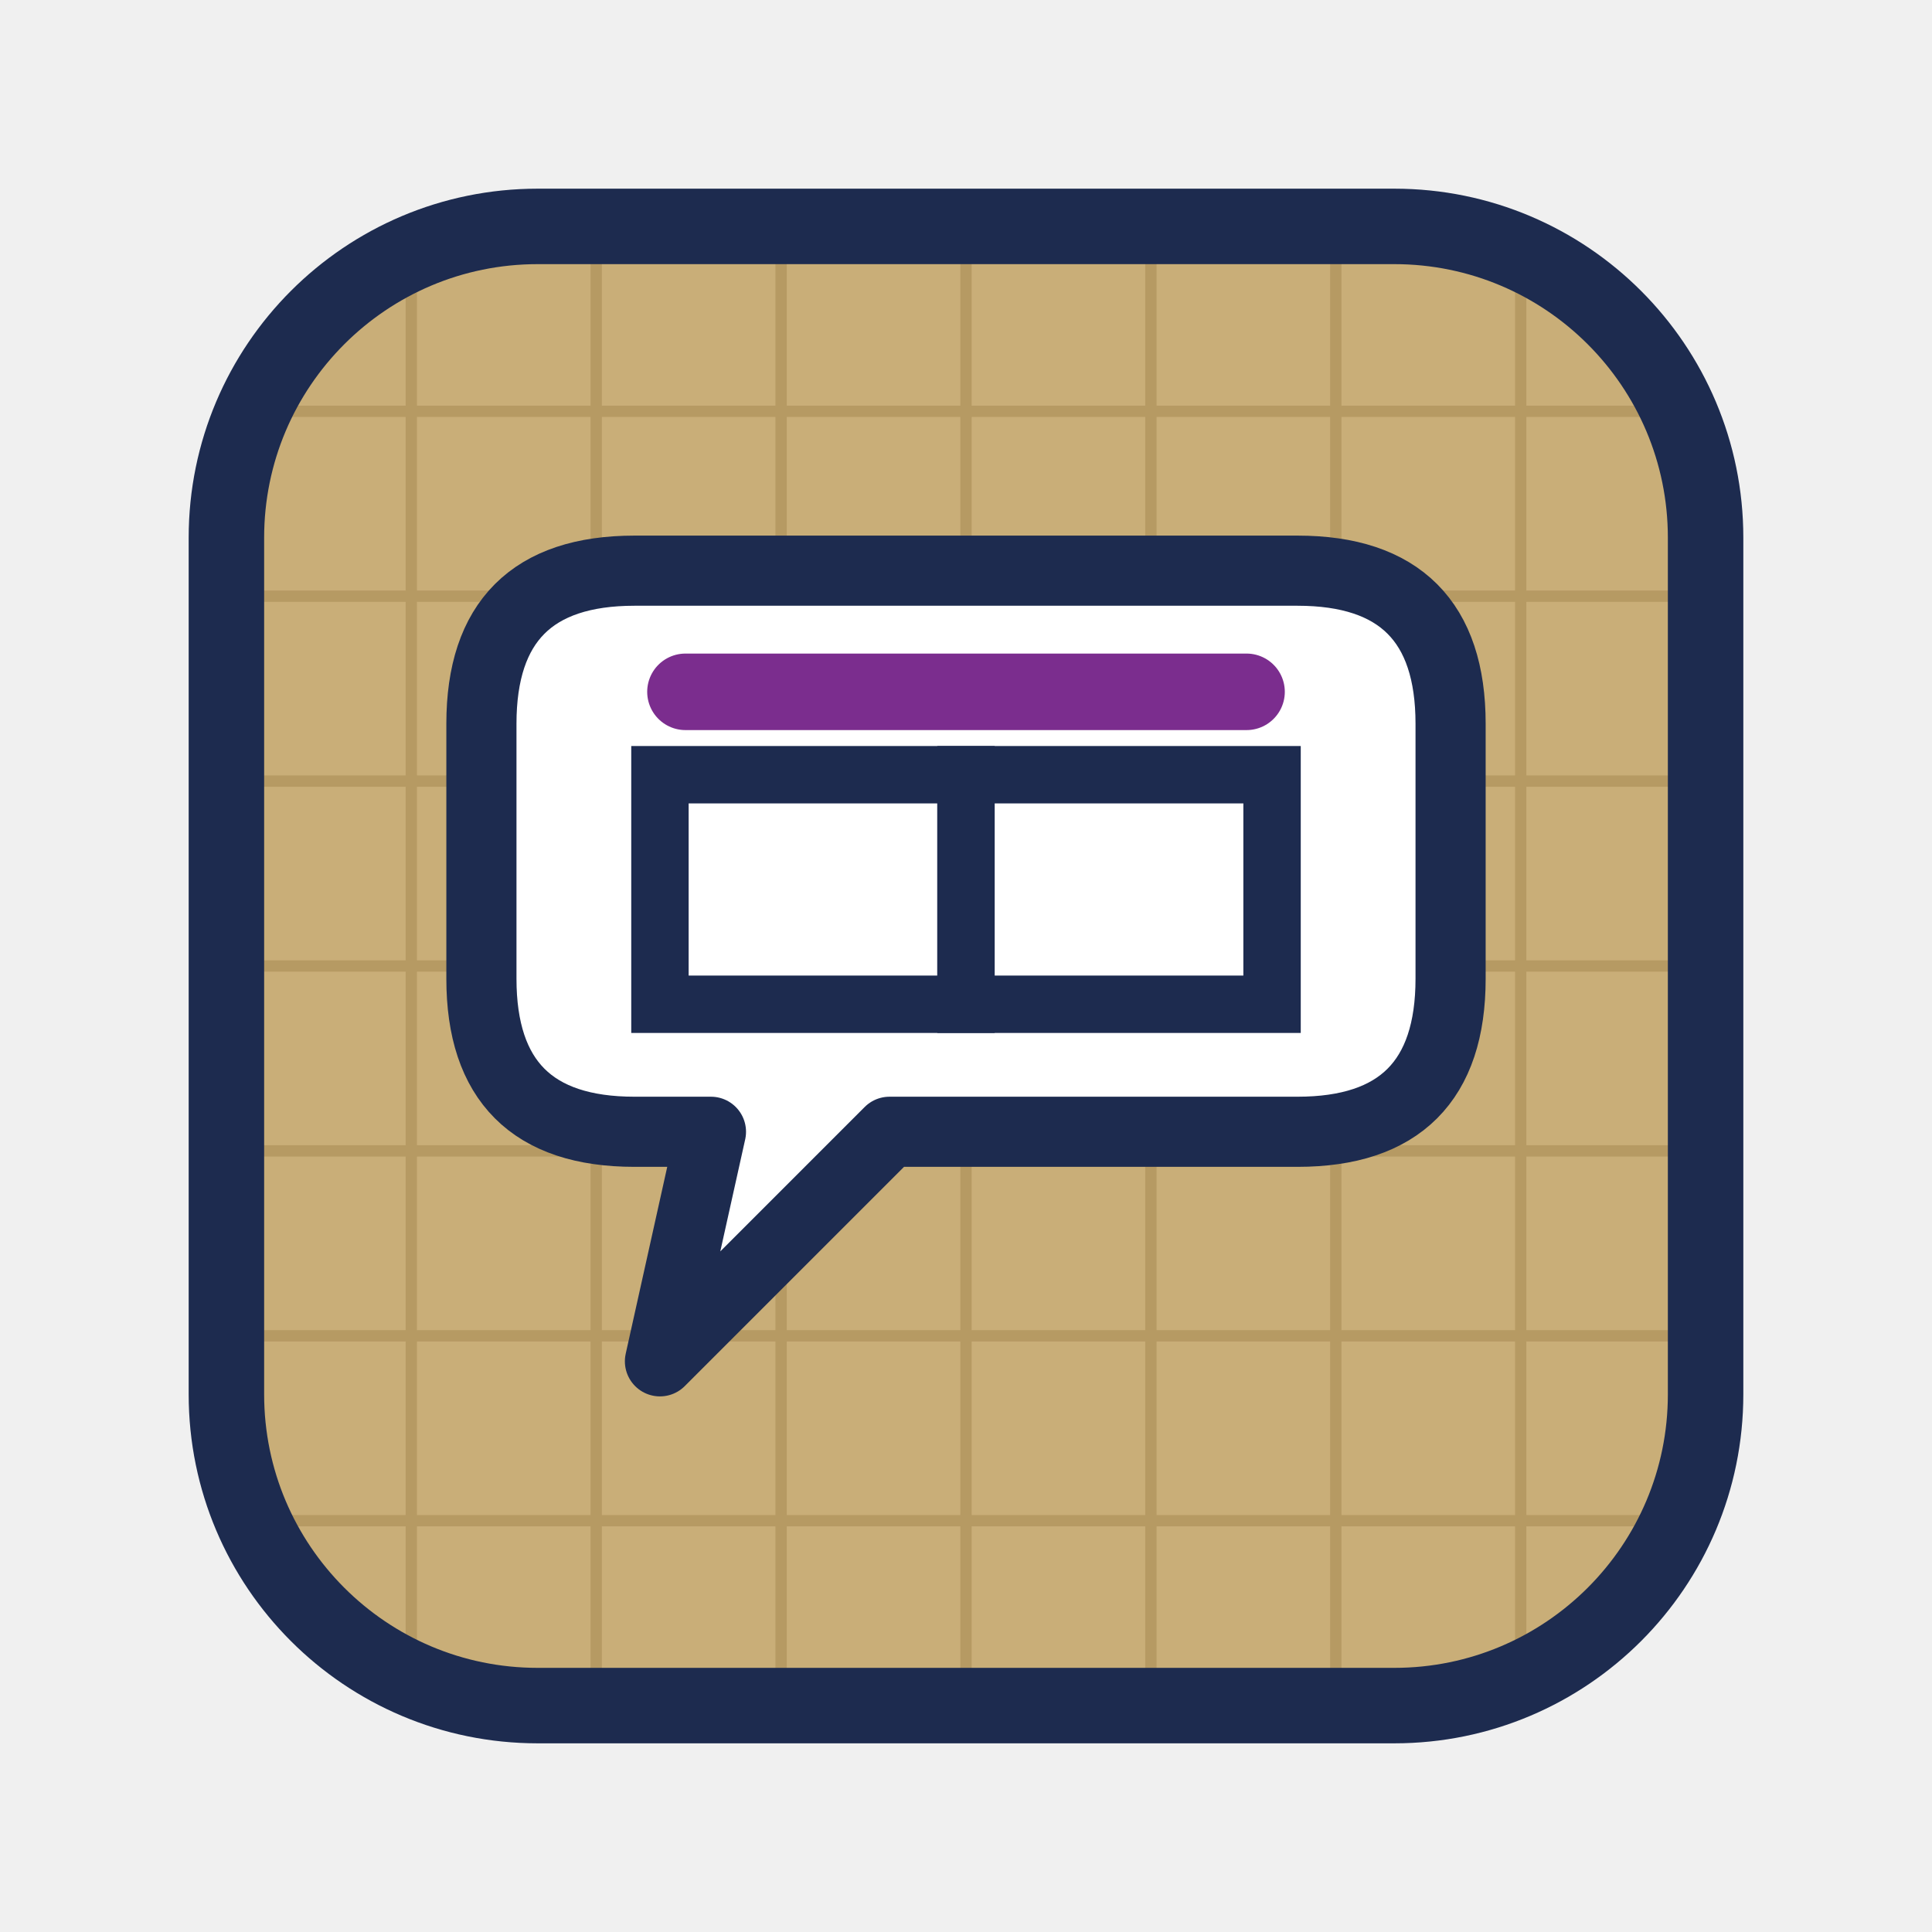
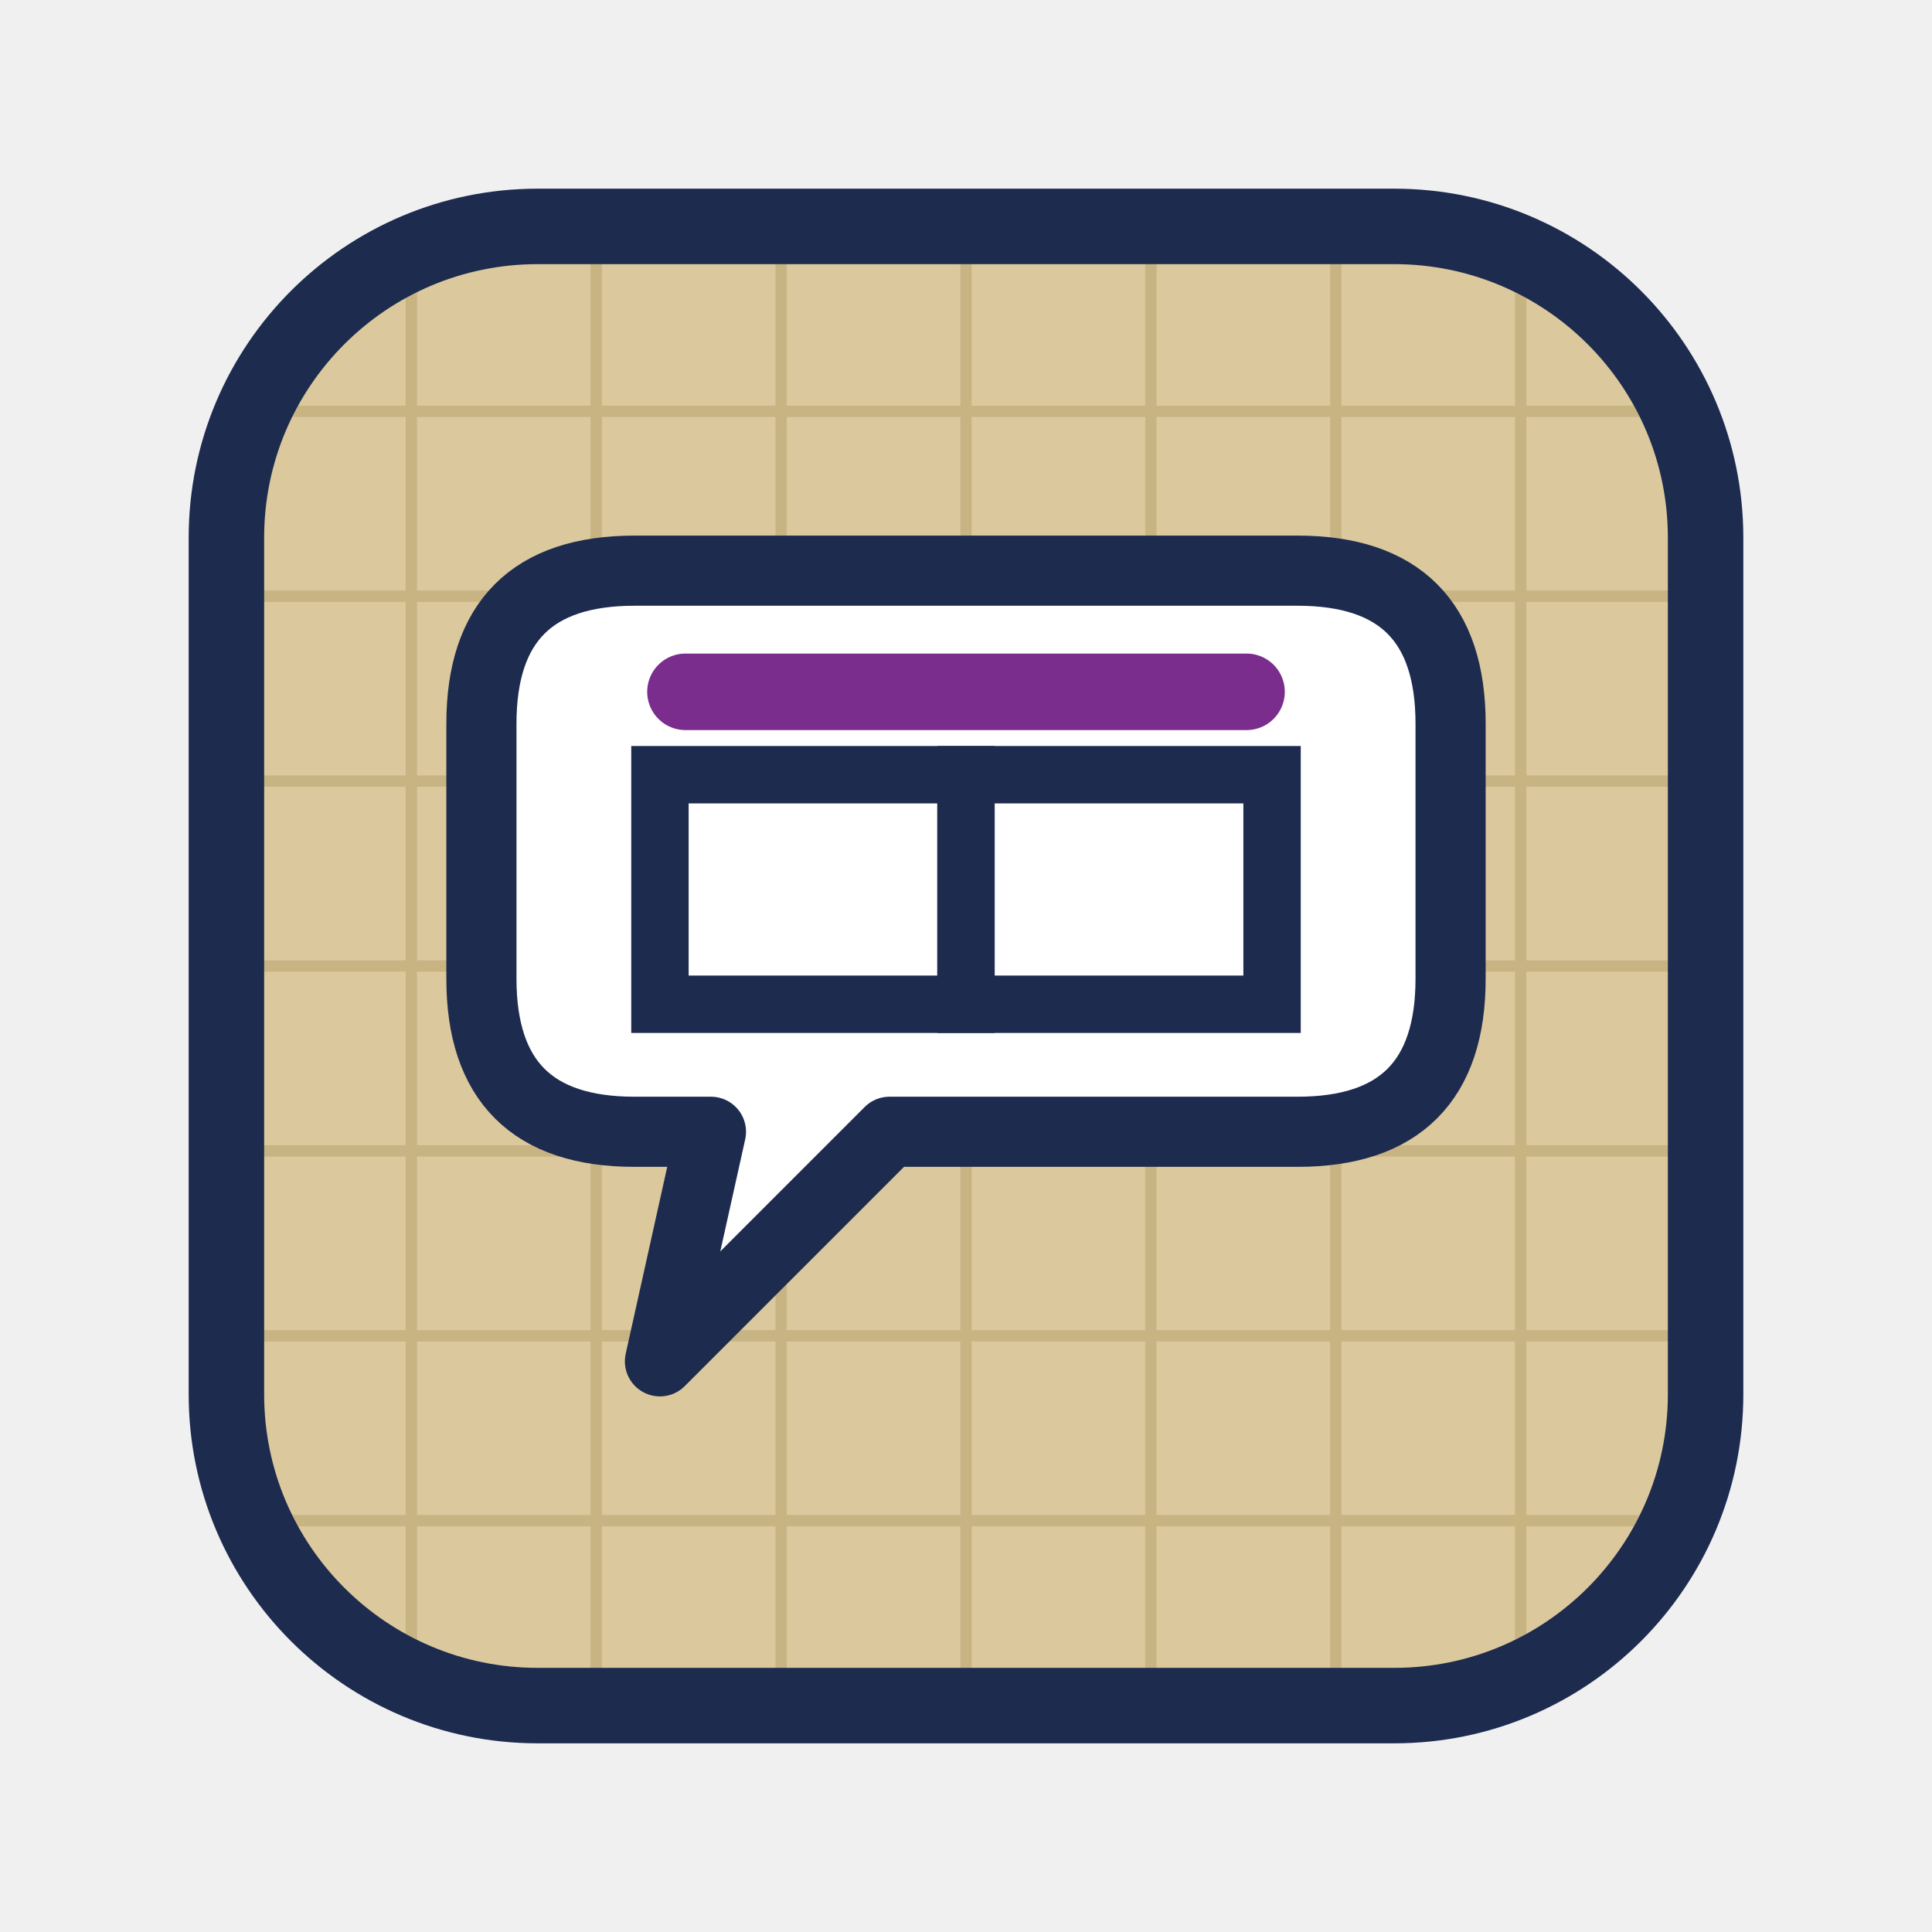
<svg xmlns="http://www.w3.org/2000/svg" viewBox="0 0 1024 1024" width="1024" height="1024">
  <defs>
    <clipPath id="c">
      <rect x="120.0" y="120.0" width="784" height="784" rx="165.0" />
    </clipPath>
  </defs>
-   <rect x="120.0" y="120.0" width="784" height="784" rx="165.0" fill="#c9ae78" />
-   <g clip-path="url(#c)" stroke="#b69a63" stroke-width="6">
+   <rect x="120.0" y="120.0" width="784" height="784" rx="165.0" fill="#dbc89c" />
+   <g clip-path="url(#c)" stroke="#c8b383" stroke-width="6">
    <line x1="218.0" y1="120.0" x2="218.0" y2="904.0" />
    <line x1="120.0" y1="218.0" x2="904.0" y2="218.0" />
    <line x1="316.0" y1="120.0" x2="316.0" y2="904.0" />
    <line x1="120.0" y1="316.0" x2="904.0" y2="316.0" />
    <line x1="414.0" y1="120.0" x2="414.0" y2="904.0" />
    <line x1="120.0" y1="414.0" x2="904.0" y2="414.0" />
    <line x1="512.0" y1="120.0" x2="512.0" y2="904.0" />
    <line x1="120.0" y1="512.0" x2="904.0" y2="512.0" />
    <line x1="610.0" y1="120.0" x2="610.0" y2="904.0" />
    <line x1="120.0" y1="610.0" x2="904.0" y2="610.0" />
    <line x1="708.0" y1="120.0" x2="708.0" y2="904.0" />
    <line x1="120.0" y1="708.0" x2="904.0" y2="708.0" />
    <line x1="806.0" y1="120.0" x2="806.0" y2="904.0" />
    <line x1="120.0" y1="806.0" x2="904.0" y2="806.0" />
  </g>
  <rect x="120.0" y="120.0" width="784" height="784" rx="165.0" fill="none" stroke="#1d2b4f" stroke-width="40" />
  <g transform="translate(512 512) scale(6.759) translate(-50 -53)">
    <path d="M24,22 H76 Q88,22 88,34 V54 Q88,66 76,66 H44 L26,84 L30,66 H24 Q12,66 12,54 V34 Q12,22 24,22 Z" fill="#fff" stroke="#1d2b4f" stroke-width="5.5" stroke-linejoin="round" />
    <rect x="26" y="38" width="24" height="18" fill="#fff" stroke="#1d2b4f" stroke-width="4.5" />
    <rect x="50" y="38" width="24" height="18" fill="#fff" stroke="#1d2b4f" stroke-width="4.5" />
    <line x1="28" y1="31.5" x2="72" y2="31.5" stroke="#7b2d8e" stroke-width="6" stroke-linecap="round" />
  </g>
</svg>
